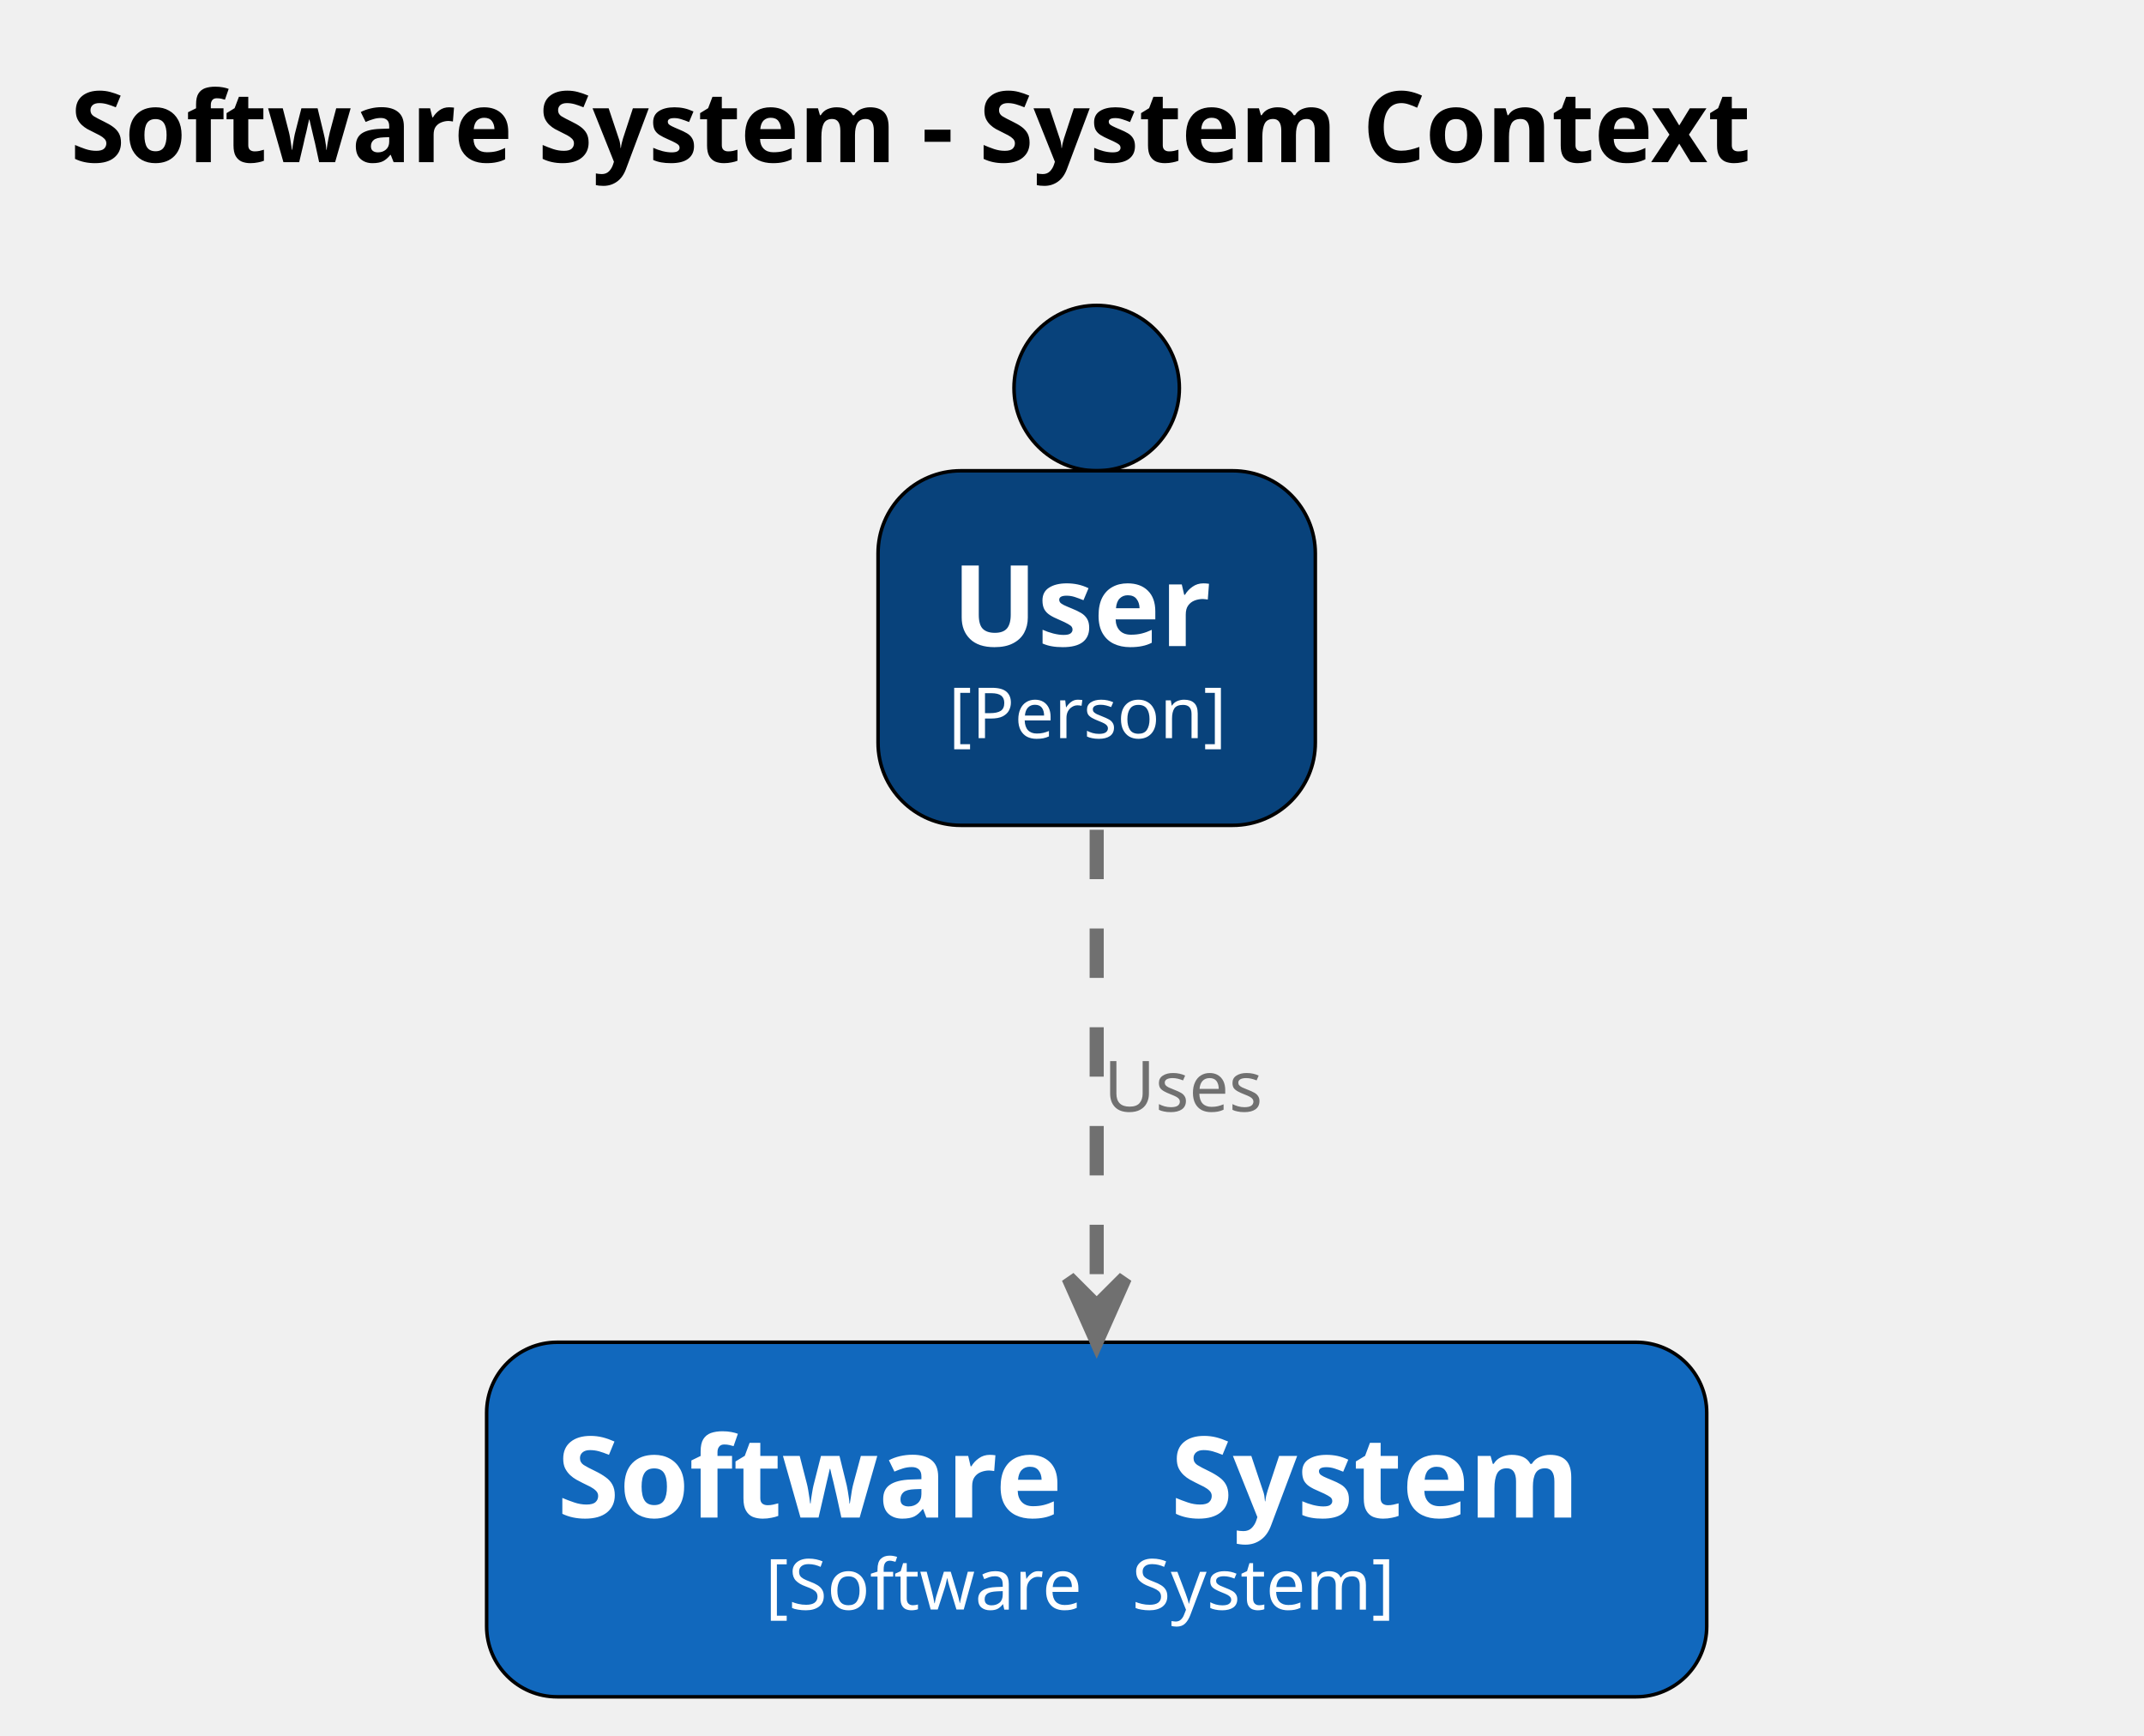
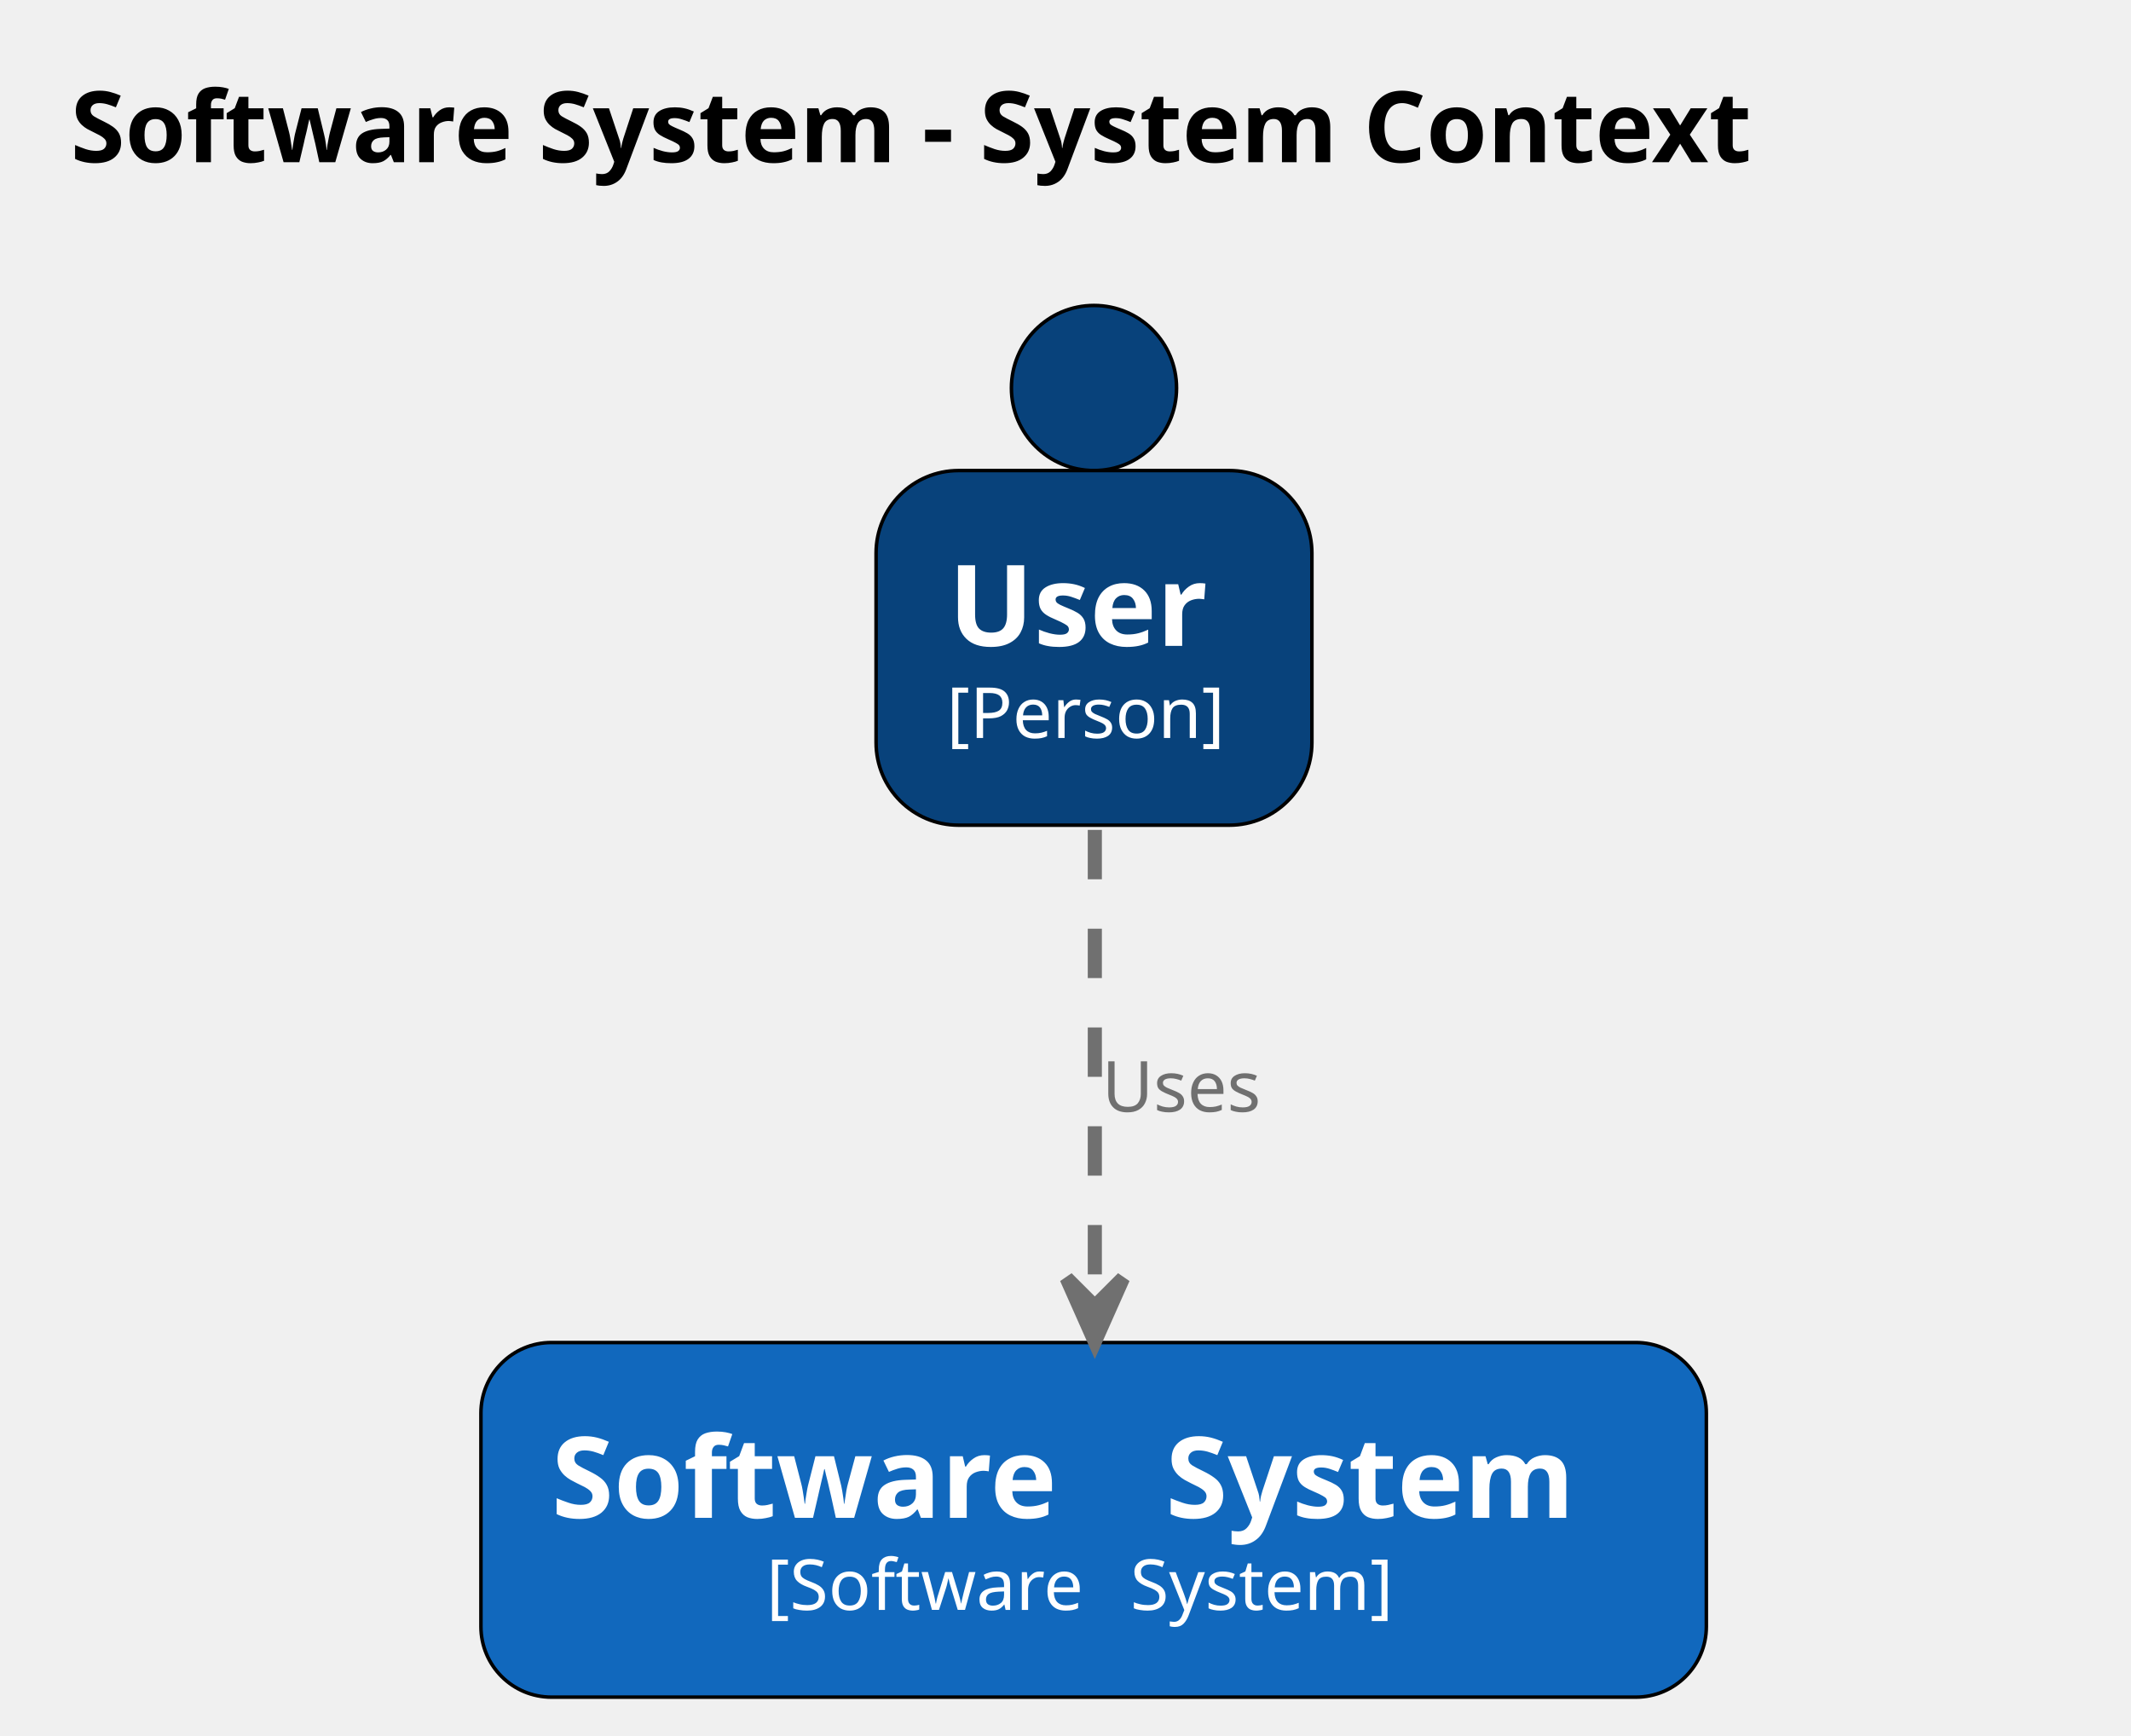
- <svg xmlns="http://www.w3.org/2000/svg" contentStyleType="text/css" height="246px" preserveAspectRatio="none" style="width:304px;height:246px;background:#FFFFFF;" version="1.1" viewBox="0 0 304 246" width="304px" zoomAndPan="magnify">
+ <svg xmlns="http://www.w3.org/2000/svg" contentStyleType="text/css" data-diagram-type="DESCRIPTION" height="246px" preserveAspectRatio="none" style="width:302px;height:246px;background:#FFFFFF;" version="1.1" viewBox="0 0 302 246" width="302px" zoomAndPan="magnify">
  <defs />
  <g>
-     <text fill="#000000" font-family="sans-serif" font-size="14" font-weight="bold" lengthAdjust="spacing" textLength="276" x="10" y="22.995">Software System - System Context</text>
+     <text fill="#000000" font-family="sans-serif" font-size="14" font-weight="bold" lengthAdjust="spacing" textLength="274.976" x="10" y="22.995">Software System - System Context</text>
    <g id="elem_User">
-       <ellipse cx="155.5" cy="55.02" fill="#08427B" rx="11.723" ry="11.723" style="stroke:#000000;stroke-width:0.5;" />
-       <rect fill="#08427B" height="50.266" rx="11.723" ry="11.723" style="stroke:#000000;stroke-width:0.5;" width="62" x="124.5" y="66.743" />
-       <text fill="#FFFFFF" font-family="sans-serif" font-size="16" font-weight="bold" lengthAdjust="spacing" textLength="41" x="135" y="91.595">User</text>
-       <text fill="#FFFFFF" font-family="sans-serif" font-size="10" lengthAdjust="spacing" textLength="42" x="134.5" y="104.651">[Person]</text>
+       <ellipse cx="155.037" cy="54.998" fill="#08427B" rx="11.701" ry="11.701" style="stroke:#000000;stroke-width:0.5;" />
+       <rect fill="#08427B" height="50.266" rx="11.701" ry="11.701" style="stroke:#000000;stroke-width:0.5;" width="61.763" x="124.156" y="66.699" />
+       <text fill="#FFFFFF" font-family="sans-serif" font-size="16" font-weight="bold" lengthAdjust="spacing" textLength="41.258" x="134.408" y="91.55">User</text>
+       <text fill="#FFFFFF" font-family="sans-serif" font-size="10" lengthAdjust="spacing" textLength="41.763" x="134.156" y="104.606">[Person]</text>
    </g>
    <g id="elem_SoftwareSystem">
-       <rect fill="#1168BD" height="50.266" rx="10" ry="10" style="stroke:#000000;stroke-width:0.5;" width="173" x="69" y="190.297" />
-       <text fill="#FFFFFF" font-family="sans-serif" font-size="16" font-weight="bold" lengthAdjust="spacing" textLength="81" x="79" y="215.148">Software</text>
-       <text fill="#FFFFFF" font-family="sans-serif" font-size="16" font-weight="bold" lengthAdjust="spacing" textLength="6" x="160" y="215.148"> </text>
-       <text fill="#FFFFFF" font-family="sans-serif" font-size="16" font-weight="bold" lengthAdjust="spacing" textLength="66" x="166" y="215.148">System</text>
-       <text fill="#FFFFFF" font-family="sans-serif" font-size="10" lengthAdjust="spacing" textLength="49" x="108.5" y="228.204">[Software</text>
-       <text fill="#FFFFFF" font-family="sans-serif" font-size="10" lengthAdjust="spacing" textLength="3" x="157.5" y="228.204"> </text>
-       <text fill="#FFFFFF" font-family="sans-serif" font-size="10" lengthAdjust="spacing" textLength="42" x="160.5" y="228.204">System]</text>
+       <rect fill="#1168BD" height="50.266" rx="10" ry="10" style="stroke:#000000;stroke-width:0.5;" width="173.664" x="68.156" y="190.297" />
+       <text fill="#FFFFFF" font-family="sans-serif" font-size="16" font-weight="bold" lengthAdjust="spacing" textLength="81.445" x="78.156" y="215.148">Software</text>
+       <text fill="#FFFFFF" font-family="sans-serif" font-size="16" font-weight="bold" lengthAdjust="spacing" textLength="5.57" x="159.601" y="215.148"> </text>
+       <text fill="#FFFFFF" font-family="sans-serif" font-size="16" font-weight="bold" lengthAdjust="spacing" textLength="66.648" x="165.171" y="215.148">System</text>
+       <text fill="#FFFFFF" font-family="sans-serif" font-size="10" lengthAdjust="spacing" textLength="48.379" x="108.613" y="228.204">[Software</text>
+       <text fill="#FFFFFF" font-family="sans-serif" font-size="10" lengthAdjust="spacing" textLength="3.179" x="156.992" y="228.204"> </text>
+       <text fill="#FFFFFF" font-family="sans-serif" font-size="10" lengthAdjust="spacing" textLength="41.191" x="160.171" y="228.204">System]</text>
    </g>
    <g id="link_User_SoftwareSystem">
-       <path d="M155.5,117.637 C155.5,140.717 155.5,163.937 155.5,184.177 " fill="none" id="User-to-SoftwareSystem" style="stroke:#707070;stroke-width:2.0;stroke-dasharray:7.0,7.0;" />
-       <polygon fill="#707070" points="155.5,190.177,159.5,181.177,155.5,185.177,151.5,181.177,155.5,190.177" style="stroke:#707070;stroke-width:2.0;" />
-       <text fill="#707070" font-family="sans-serif" font-size="10" lengthAdjust="spacing" textLength="24" x="156.5" y="157.579">Uses</text>
+       <path d="M155.156,117.637 C155.156,140.717 155.156,163.937 155.156,184.177 " fill="transparent" id="User-to-SoftwareSystem" style="stroke:#707070;stroke-width:2;stroke-dasharray:7.0,7.0;" />
+       <polygon fill="#707070" points="155.156,190.177,159.156,181.177,155.156,185.177,151.156,181.177,155.156,190.177" style="stroke:#707070;stroke-width:2;" />
+       <text fill="#707070" font-family="sans-serif" font-size="10" lengthAdjust="spacing" textLength="23.892" x="156.156" y="157.579">Uses</text>
    </g>
  </g>
</svg>
